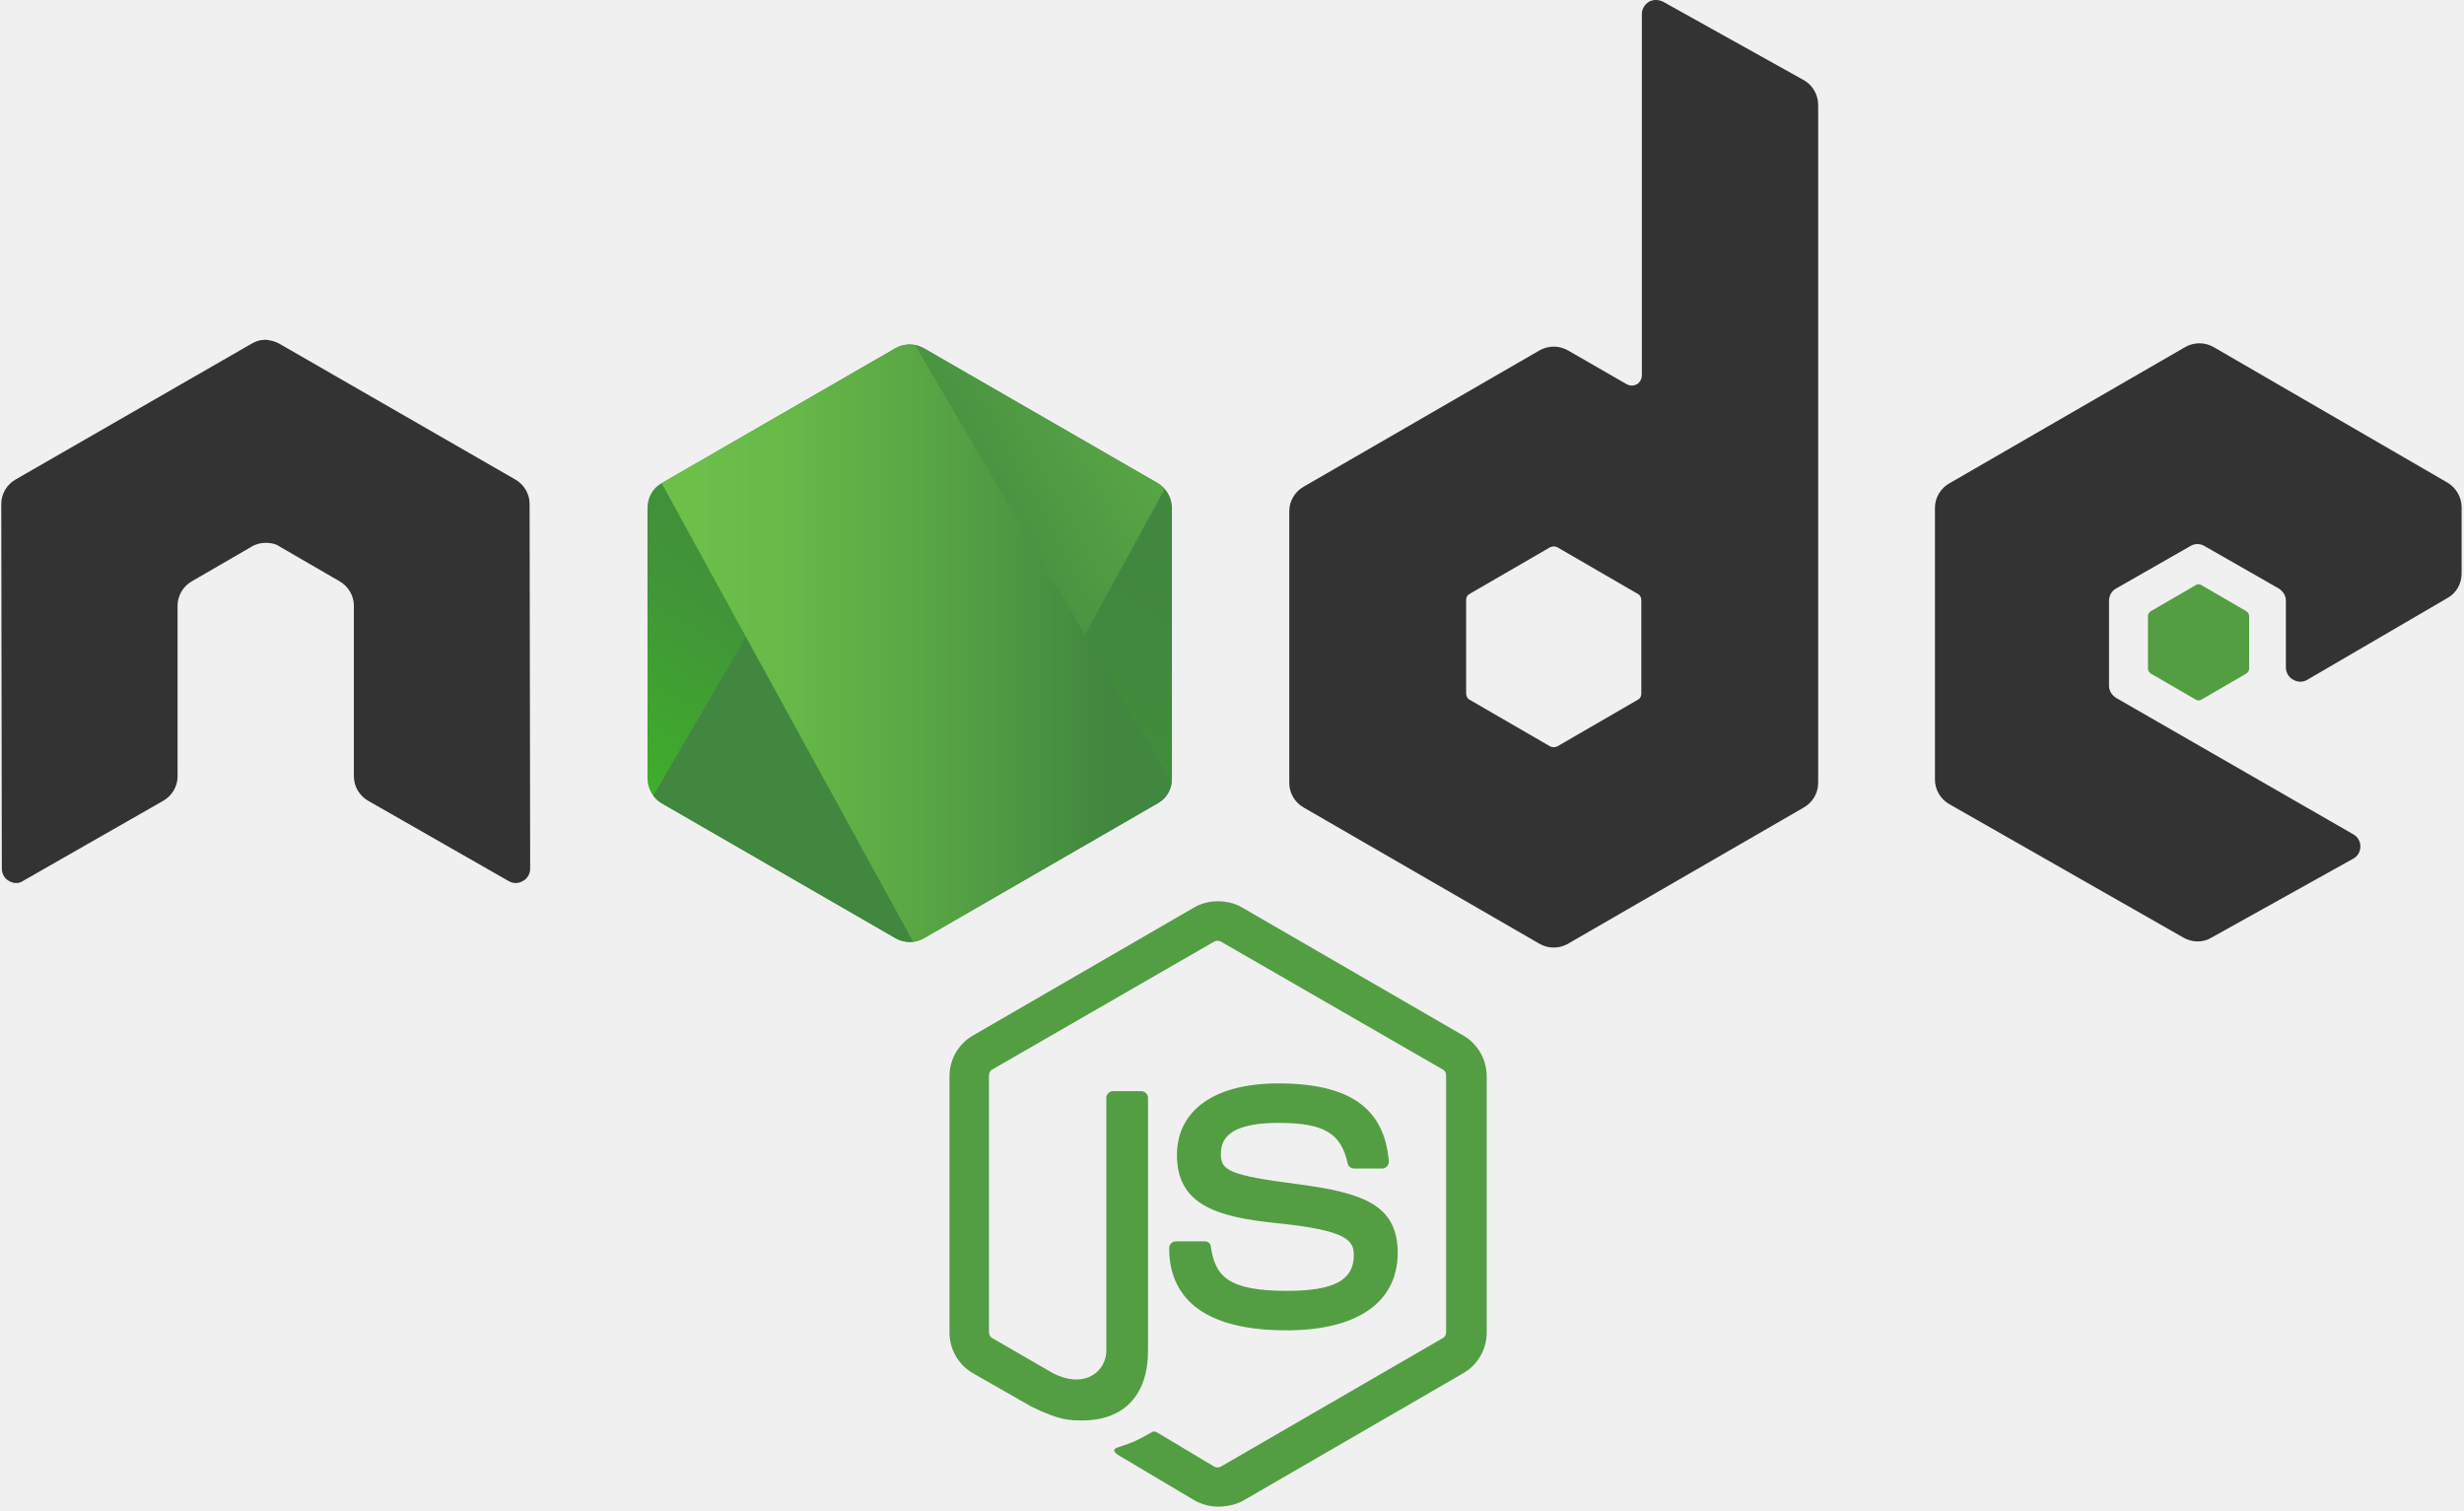
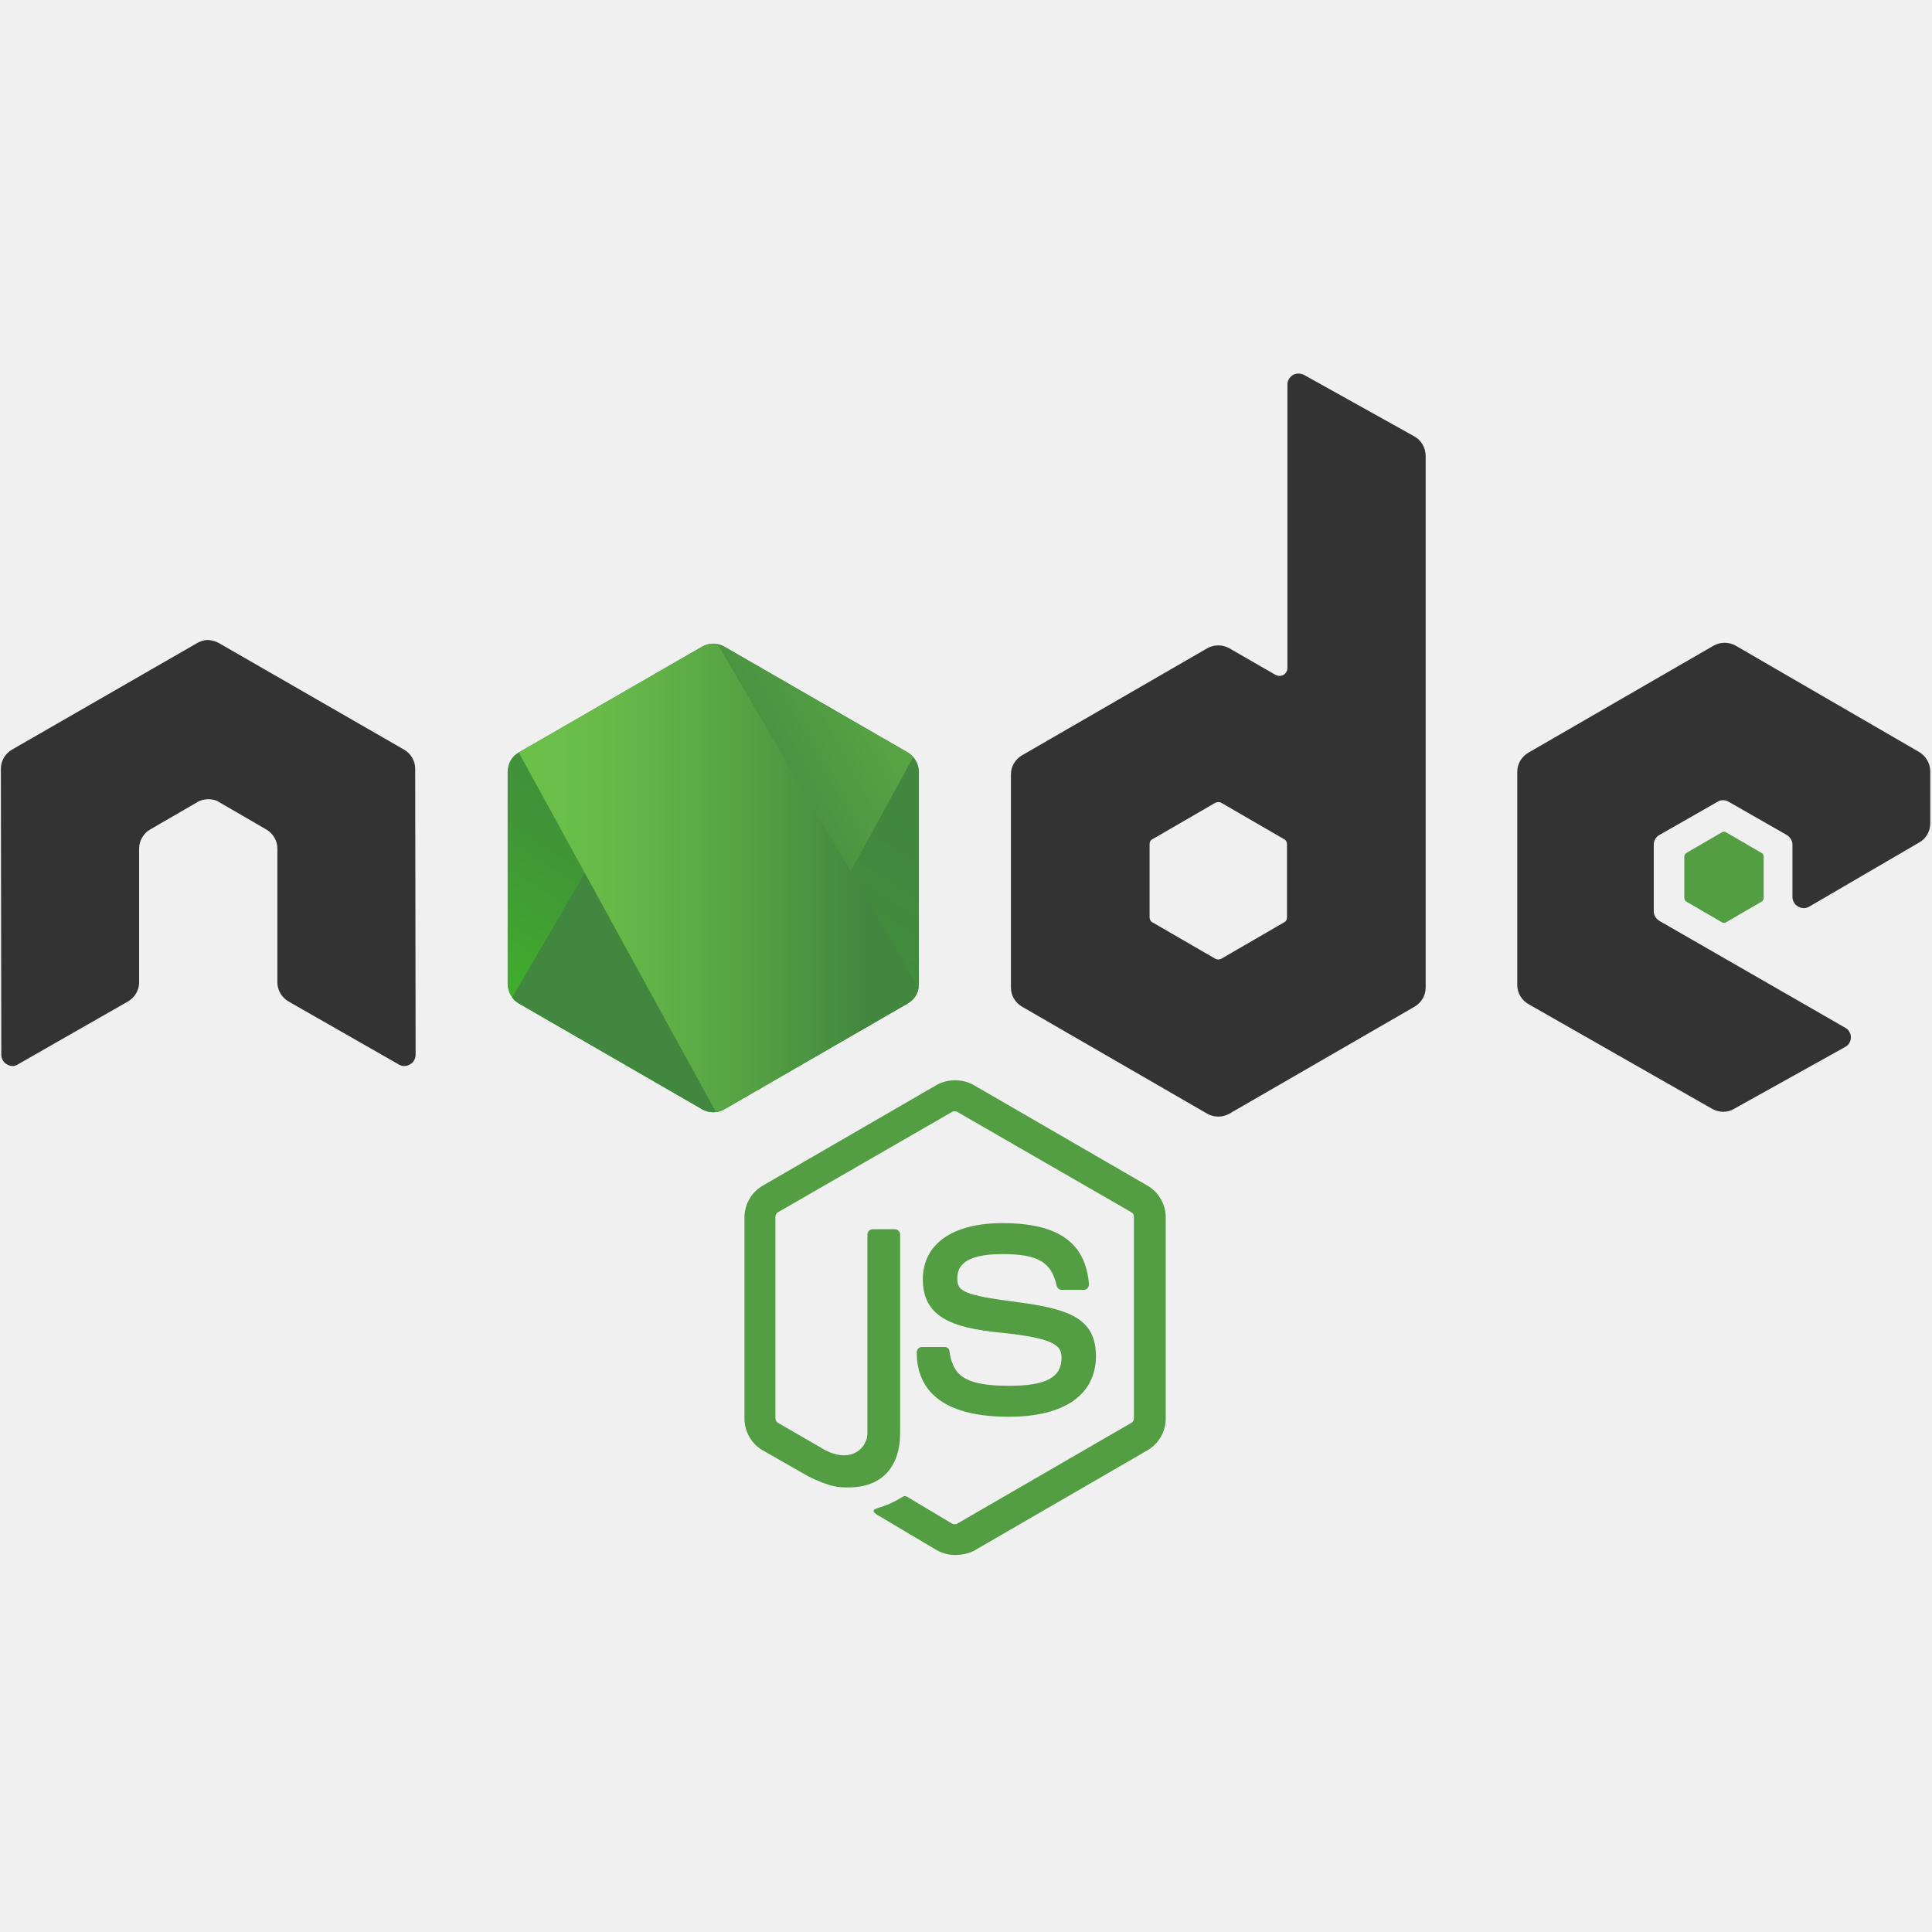
- <svg xmlns="http://www.w3.org/2000/svg" xmlns:xlink="http://www.w3.org/1999/xlink" width="2500" height="1533" viewBox="0 0 512 314" preserveAspectRatio="xMidYMid">
+ <svg xmlns="http://www.w3.org/2000/svg" xmlns:xlink="http://www.w3.org/1999/xlink" width="2500" height="2500" viewBox="0 0 512 314" preserveAspectRatio="xMidYMid">
  <defs>
    <linearGradient x1="68.188%" y1="17.487%" x2="27.823%" y2="89.755%" id="b">
      <stop stop-color="#41873F" offset="0%" />
      <stop stop-color="#418B3D" offset="32.88%" />
      <stop stop-color="#419637" offset="63.52%" />
      <stop stop-color="#3FA92D" offset="93.19%" />
      <stop stop-color="#3FAE2A" offset="100%" />
    </linearGradient>
    <path id="a" d="M57.903 1.85a5.957 5.957 0 0 0-5.894 0L3.352 29.933c-1.85 1.04-2.89 3.005-2.89 5.085v56.286c0 2.08 1.156 4.045 2.89 5.085l48.657 28.085a5.957 5.957 0 0 0 5.894 0l48.658-28.085c1.849-1.04 2.89-3.005 2.89-5.085V35.019c0-2.08-1.157-4.045-2.89-5.085L57.903 1.85z" />
    <linearGradient x1="43.277%" y1="55.169%" x2="159.245%" y2="-18.306%" id="d">
      <stop stop-color="#41873F" offset="13.76%" />
      <stop stop-color="#54A044" offset="40.32%" />
      <stop stop-color="#66B848" offset="71.36%" />
      <stop stop-color="#6CC04A" offset="90.81%" />
    </linearGradient>
    <linearGradient x1="-4413.77%" y1="13.43%" x2="5327.93%" y2="13.43%" id="e">
      <stop stop-color="#6CC04A" offset="9.192%" />
      <stop stop-color="#66B848" offset="28.64%" />
      <stop stop-color="#54A044" offset="59.68%" />
      <stop stop-color="#41873F" offset="86.24%" />
    </linearGradient>
    <linearGradient x1="-4.389%" y1="49.997%" x2="101.499%" y2="49.997%" id="f">
      <stop stop-color="#6CC04A" offset="9.192%" />
      <stop stop-color="#66B848" offset="28.64%" />
      <stop stop-color="#54A044" offset="59.68%" />
      <stop stop-color="#41873F" offset="86.24%" />
    </linearGradient>
    <linearGradient x1="-9713.77%" y1="36.21%" x2="27.93%" y2="36.21%" id="g">
      <stop stop-color="#6CC04A" offset="9.192%" />
      <stop stop-color="#66B848" offset="28.64%" />
      <stop stop-color="#54A044" offset="59.68%" />
      <stop stop-color="#41873F" offset="86.24%" />
    </linearGradient>
    <linearGradient x1="-103.861%" y1="50.275%" x2="100.797%" y2="50.275%" id="h">
      <stop stop-color="#6CC04A" offset="9.192%" />
      <stop stop-color="#66B848" offset="28.64%" />
      <stop stop-color="#54A044" offset="59.68%" />
      <stop stop-color="#41873F" offset="86.24%" />
    </linearGradient>
    <linearGradient x1="130.613%" y1="-211.069%" x2="4.393%" y2="201.605%" id="i">
      <stop stop-color="#41873F" offset="0%" />
      <stop stop-color="#418B3D" offset="32.88%" />
      <stop stop-color="#419637" offset="63.52%" />
      <stop stop-color="#3FA92D" offset="93.19%" />
      <stop stop-color="#3FAE2A" offset="100%" />
    </linearGradient>
  </defs>
  <g fill="none">
    <path d="M253.11 313.094c-1.733 0-3.351-.462-4.854-1.271l-15.371-9.13c-2.312-1.272-1.156-1.734-.462-1.965 3.12-1.04 3.698-1.272 6.934-3.12.347-.232.81-.116 1.156.115l11.789 7.05c.462.231 1.04.231 1.386 0l46.115-26.698c.462-.231.694-.694.694-1.271v-53.28c0-.579-.232-1.04-.694-1.272l-46.115-26.582c-.462-.232-1.04-.232-1.386 0l-46.115 26.582c-.462.231-.694.809-.694 1.271v53.28c0 .463.232 1.04.694 1.272l12.598 7.281c6.819 3.467 11.095-.578 11.095-4.623v-52.587c0-.693.578-1.387 1.387-1.387h5.894c.694 0 1.387.578 1.387 1.387v52.587c0 9.13-4.97 14.447-13.638 14.447-2.658 0-4.738 0-10.633-2.89l-12.135-6.934c-3.005-1.733-4.854-4.97-4.854-8.437v-53.28c0-3.467 1.849-6.704 4.854-8.437l46.114-26.698c2.89-1.618 6.82-1.618 9.709 0l46.114 26.698c3.005 1.733 4.855 4.97 4.855 8.437v53.28c0 3.467-1.85 6.704-4.855 8.437l-46.114 26.698c-1.503.694-3.236 1.04-4.854 1.04zm14.216-36.637c-20.225 0-24.386-9.246-24.386-17.105 0-.694.578-1.387 1.387-1.387h6.01c.693 0 1.271.462 1.271 1.156.925 6.125 3.583 9.13 15.834 9.13 9.708 0 13.87-2.196 13.87-7.397 0-3.005-1.157-5.2-16.297-6.703-12.598-1.272-20.457-4.045-20.457-14.1 0-9.362 7.86-14.91 21.035-14.91 14.793 0 22.075 5.086 23 16.18 0 .348-.116.694-.347 1.041-.232.231-.578.462-.925.462h-6.01c-.578 0-1.156-.462-1.271-1.04-1.387-6.356-4.97-8.437-14.447-8.437-10.633 0-11.905 3.699-11.905 6.472 0 3.352 1.503 4.392 15.834 6.241 14.216 1.85 20.92 4.508 20.92 14.447-.116 10.171-8.437 15.95-23.116 15.95z" fill="#539E43" />
    <path d="M110.028 104.712c0-2.08-1.156-4.046-3.005-5.086l-49.004-28.2c-.81-.463-1.734-.694-2.658-.81h-.463c-.924 0-1.849.347-2.658.81l-49.004 28.2c-1.85 1.04-3.005 3.005-3.005 5.086l.116 75.817c0 1.04.578 2.08 1.502 2.543.925.578 2.08.578 2.89 0l29.125-16.643c1.849-1.04 3.005-3.005 3.005-5.085v-35.482c0-2.08 1.155-4.045 3.005-5.085l12.366-7.166c.925-.578 1.965-.81 3.005-.81 1.04 0 2.08.232 2.89.81l12.366 7.166c1.85 1.04 3.005 3.004 3.005 5.085v35.482c0 2.08 1.156 4.045 3.005 5.085l29.125 16.643c.925.578 2.08.578 3.005 0 .925-.463 1.503-1.503 1.503-2.543l-.116-75.817zM345.571.347c-.924-.463-2.08-.463-2.89 0-.924.578-1.502 1.502-1.502 2.542v75.125c0 .693-.346 1.386-1.04 1.849-.693.346-1.387.346-2.08 0l-12.251-7.05a5.957 5.957 0 0 0-5.895 0l-49.004 28.316c-1.849 1.04-3.005 3.005-3.005 5.085v56.516c0 2.08 1.156 4.046 3.005 5.086l49.004 28.316a5.957 5.957 0 0 0 5.895 0l49.004-28.316c1.849-1.04 3.005-3.005 3.005-5.086V21.844c0-2.196-1.156-4.16-3.005-5.201L345.572.347zm-4.507 143.776c0 .578-.231 1.04-.694 1.271l-16.758 9.708a1.714 1.714 0 0 1-1.503 0l-16.758-9.708c-.463-.231-.694-.809-.694-1.271v-19.417c0-.578.231-1.04.694-1.271l16.758-9.709a1.714 1.714 0 0 1 1.503 0l16.758 9.709c.463.23.694.809.694 1.271v19.417zM508.648 124.244c1.85-1.04 2.89-3.005 2.89-5.086v-13.753c0-2.08-1.156-4.045-2.89-5.085l-48.657-28.2a5.957 5.957 0 0 0-5.894 0l-49.004 28.315c-1.85 1.04-3.005 3.005-3.005 5.086v56.516c0 2.08 1.155 4.045 3.005 5.085l48.657 27.738c1.85 1.04 4.045 1.04 5.779 0L489 178.45c.925-.463 1.503-1.503 1.503-2.543 0-1.04-.578-2.08-1.503-2.543l-49.235-28.316c-.924-.577-1.502-1.502-1.502-2.542v-17.683c0-1.04.578-2.08 1.502-2.543l15.372-8.784a2.821 2.821 0 0 1 3.005 0l15.371 8.784c.925.578 1.503 1.502 1.503 2.543v13.869c0 1.04.578 2.08 1.502 2.542.925.578 2.08.578 3.005 0l29.125-16.99z" fill="#333" />
    <path d="M456.293 121.586a1.05 1.05 0 0 1 1.155 0l9.362 5.432c.347.23.578.577.578 1.04v10.864c0 .462-.231.809-.578 1.04l-9.362 5.432a1.05 1.05 0 0 1-1.155 0l-9.362-5.432c-.347-.231-.578-.578-.578-1.04v-10.864c0-.463.231-.81.578-1.04l9.362-5.432z" fill="#539E43" />
    <g transform="translate(134.068 70.501)">
      <mask id="c" fill="#fff">
        <use xlink:href="#a" />
      </mask>
      <use fill="url(#b)" xlink:href="#a" />
      <g mask="url(#c)">
        <path d="M51.893 1.85L3.121 29.933C1.27 30.974 0 32.94 0 35.02v56.286c0 1.387.578 2.658 1.502 3.698L56.285 1.156c-1.387-.231-3.005-.116-4.392.693zM56.632 125.053c.462-.116.925-.347 1.387-.578l48.773-28.085c1.85-1.04 3.005-3.005 3.005-5.085V35.019c0-1.502-.694-3.005-1.734-4.045l-51.43 94.079z" />
        <path d="M106.676 29.934L57.788 1.85a8.025 8.025 0 0 0-1.503-.578L1.502 95.12a6.082 6.082 0 0 0 1.619 1.387l48.888 28.085c1.387.809 3.005 1.04 4.507.577l51.432-94.078c-.347-.462-.81-.81-1.272-1.156z" fill="url(#d)" />
      </g>
      <g mask="url(#c)">
        <path d="M109.797 91.305V35.019c0-2.08-1.271-4.045-3.12-5.085L57.786 1.85a5.106 5.106 0 0 0-1.848-.693l53.511 91.42c.231-.347.347-.809.347-1.271zM3.12 29.934C1.272 30.974 0 32.94 0 35.02v56.286c0 2.08 1.387 4.045 3.12 5.085l48.889 28.085c1.156.693 2.427.925 3.814.693L3.467 29.818l-.346.116z" />
        <path fill="url(#e)" fill-rule="evenodd" d="M50.391.809l-.693.347h.924l-.231-.347z" transform="translate(0 -9.246)" />
        <path d="M106.792 105.636c1.387-.809 2.427-2.196 2.89-3.698L56.053 10.402c-1.387-.231-2.89-.116-4.16.693L3.351 39.065l52.355 95.465a8.057 8.057 0 0 0 2.196-.693l48.889-28.2z" fill="url(#f)" fill-rule="evenodd" transform="translate(0 -9.246)" />
        <path fill="url(#g)" fill-rule="evenodd" d="M111.3 104.712l-.347-.578v.809l.346-.231z" transform="translate(0 -9.246)" />
        <path d="M106.792 105.636l-48.773 28.085a6.973 6.973 0 0 1-2.196.693l.925 1.734 54.089-31.32v-.694l-1.387-2.312c-.231 1.618-1.271 3.005-2.658 3.814z" fill="url(#h)" fill-rule="evenodd" transform="translate(0 -9.246)" />
        <path d="M106.792 105.636l-48.773 28.085a6.973 6.973 0 0 1-2.196.693l.925 1.734 54.089-31.32v-.694l-1.387-2.312c-.231 1.618-1.271 3.005-2.658 3.814z" fill="url(#i)" fill-rule="evenodd" transform="translate(0 -9.246)" />
      </g>
    </g>
  </g>
</svg>
